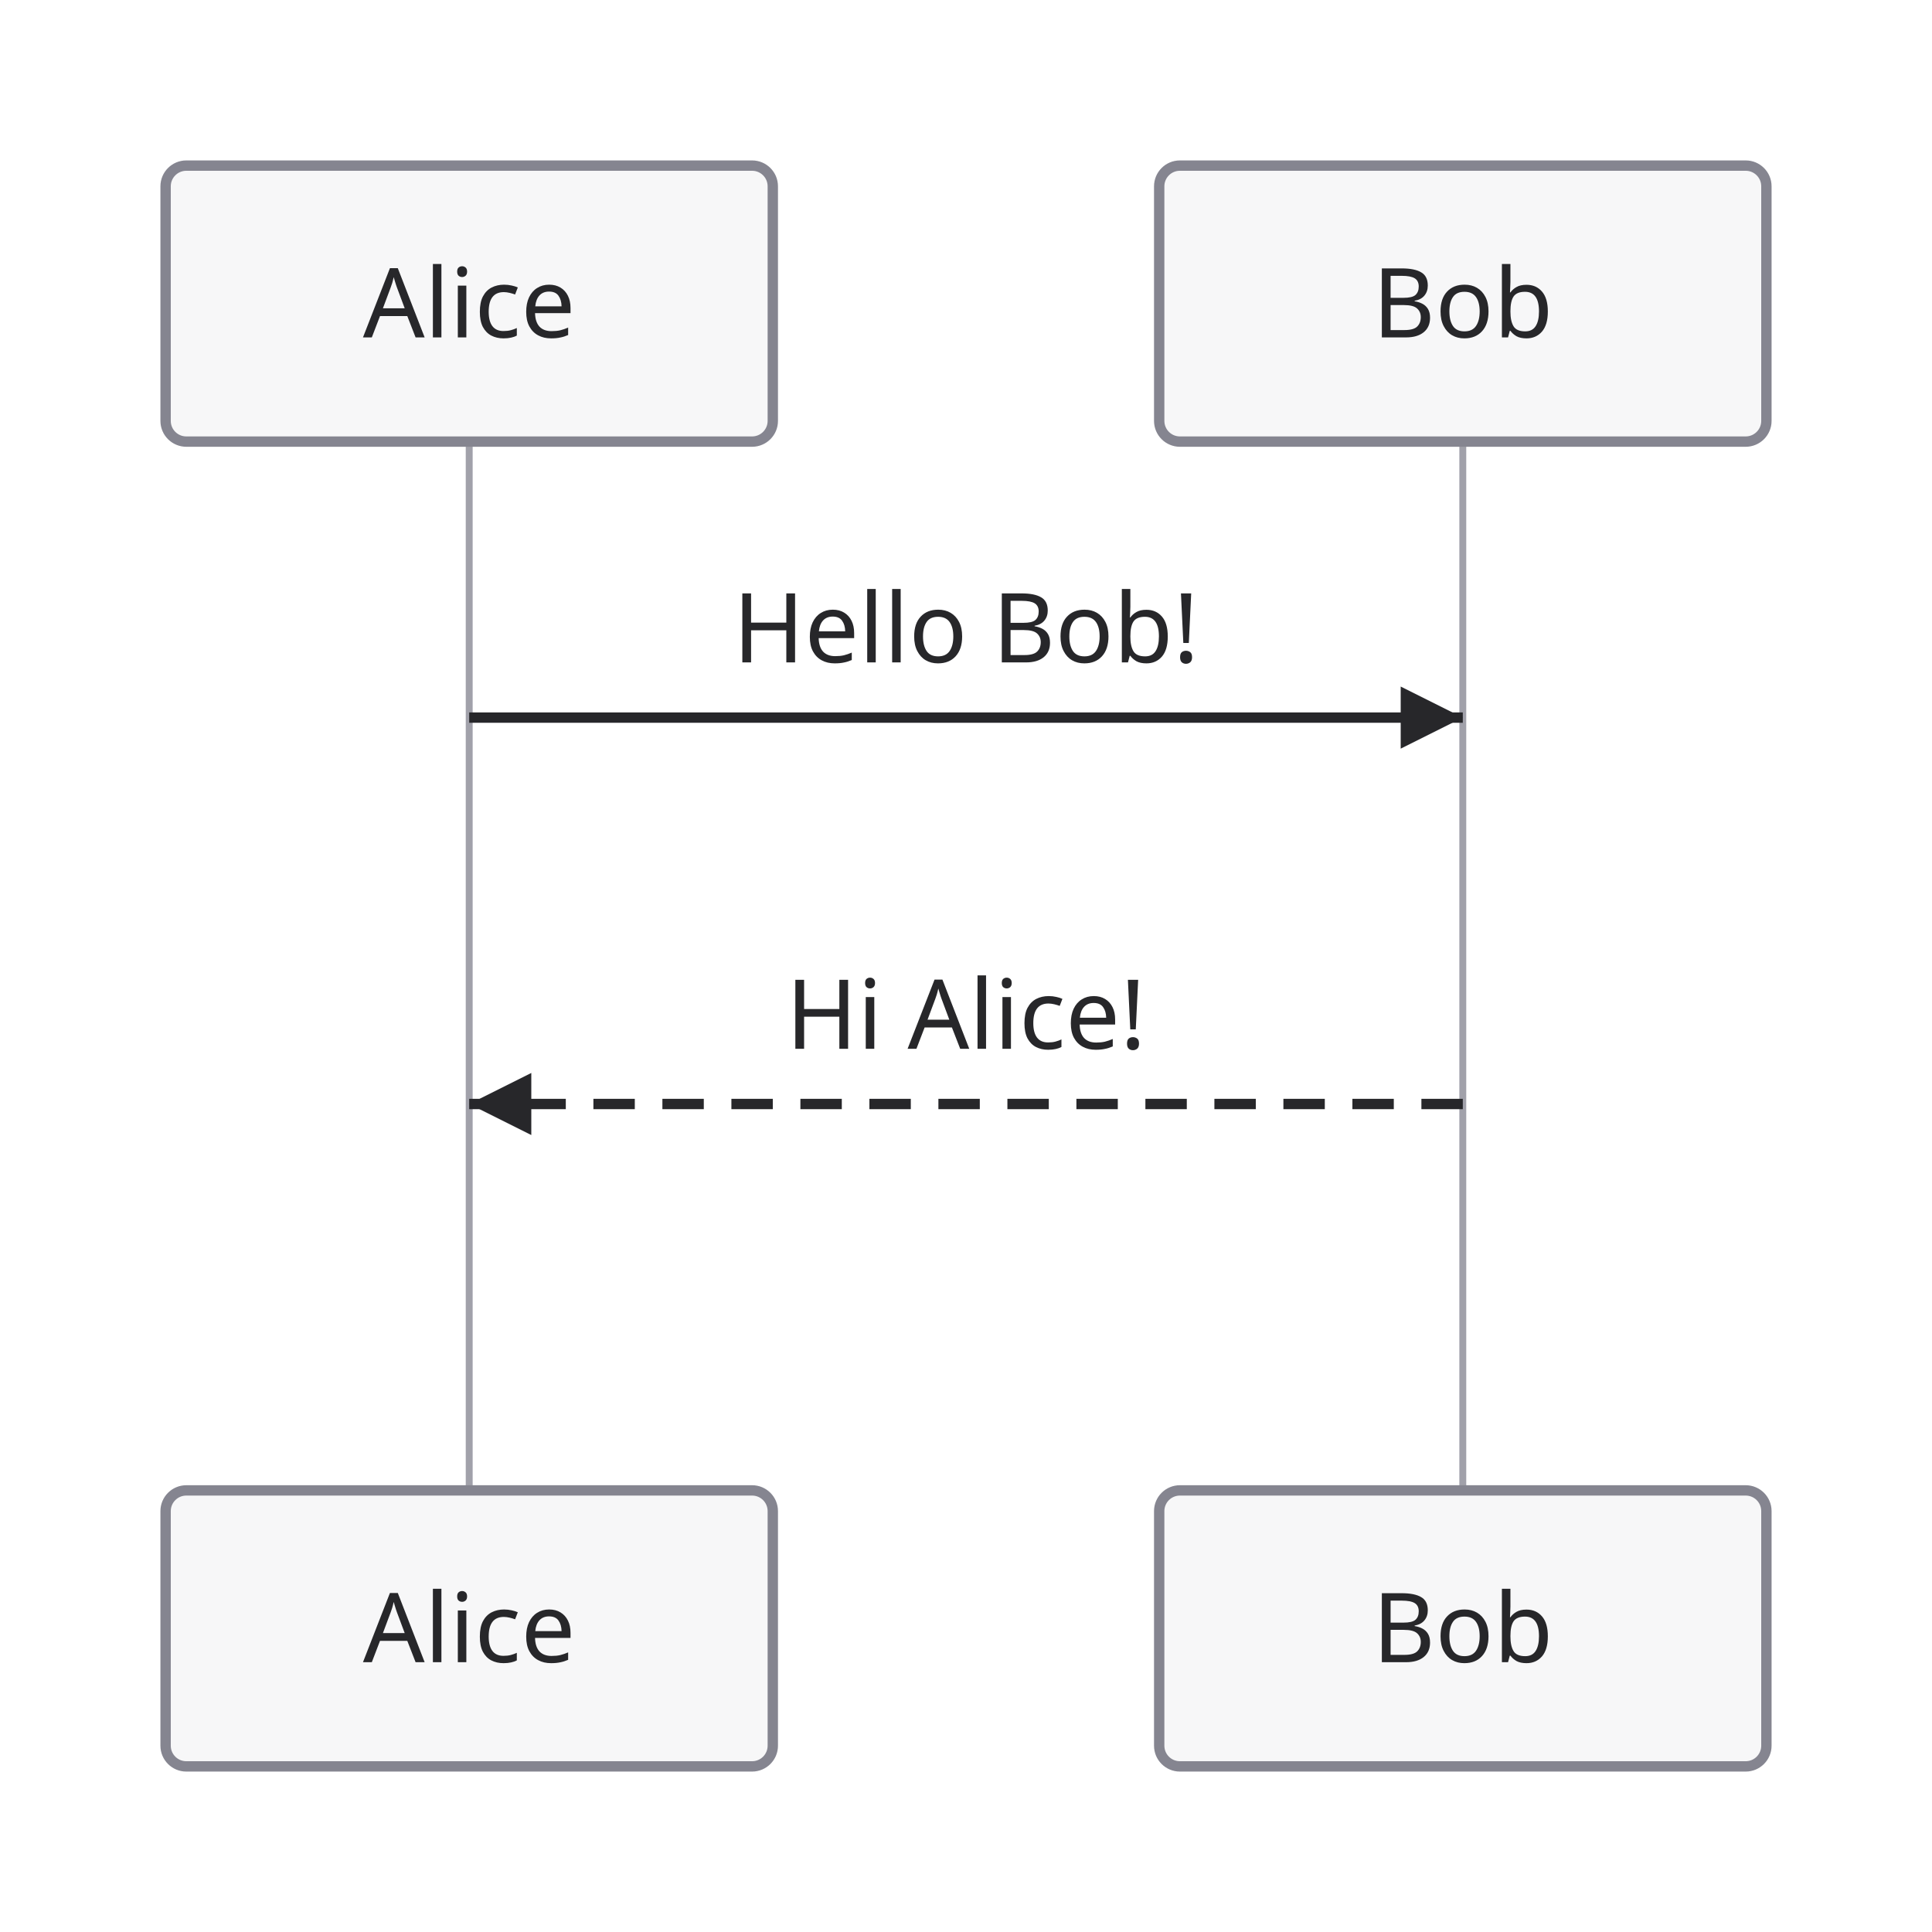
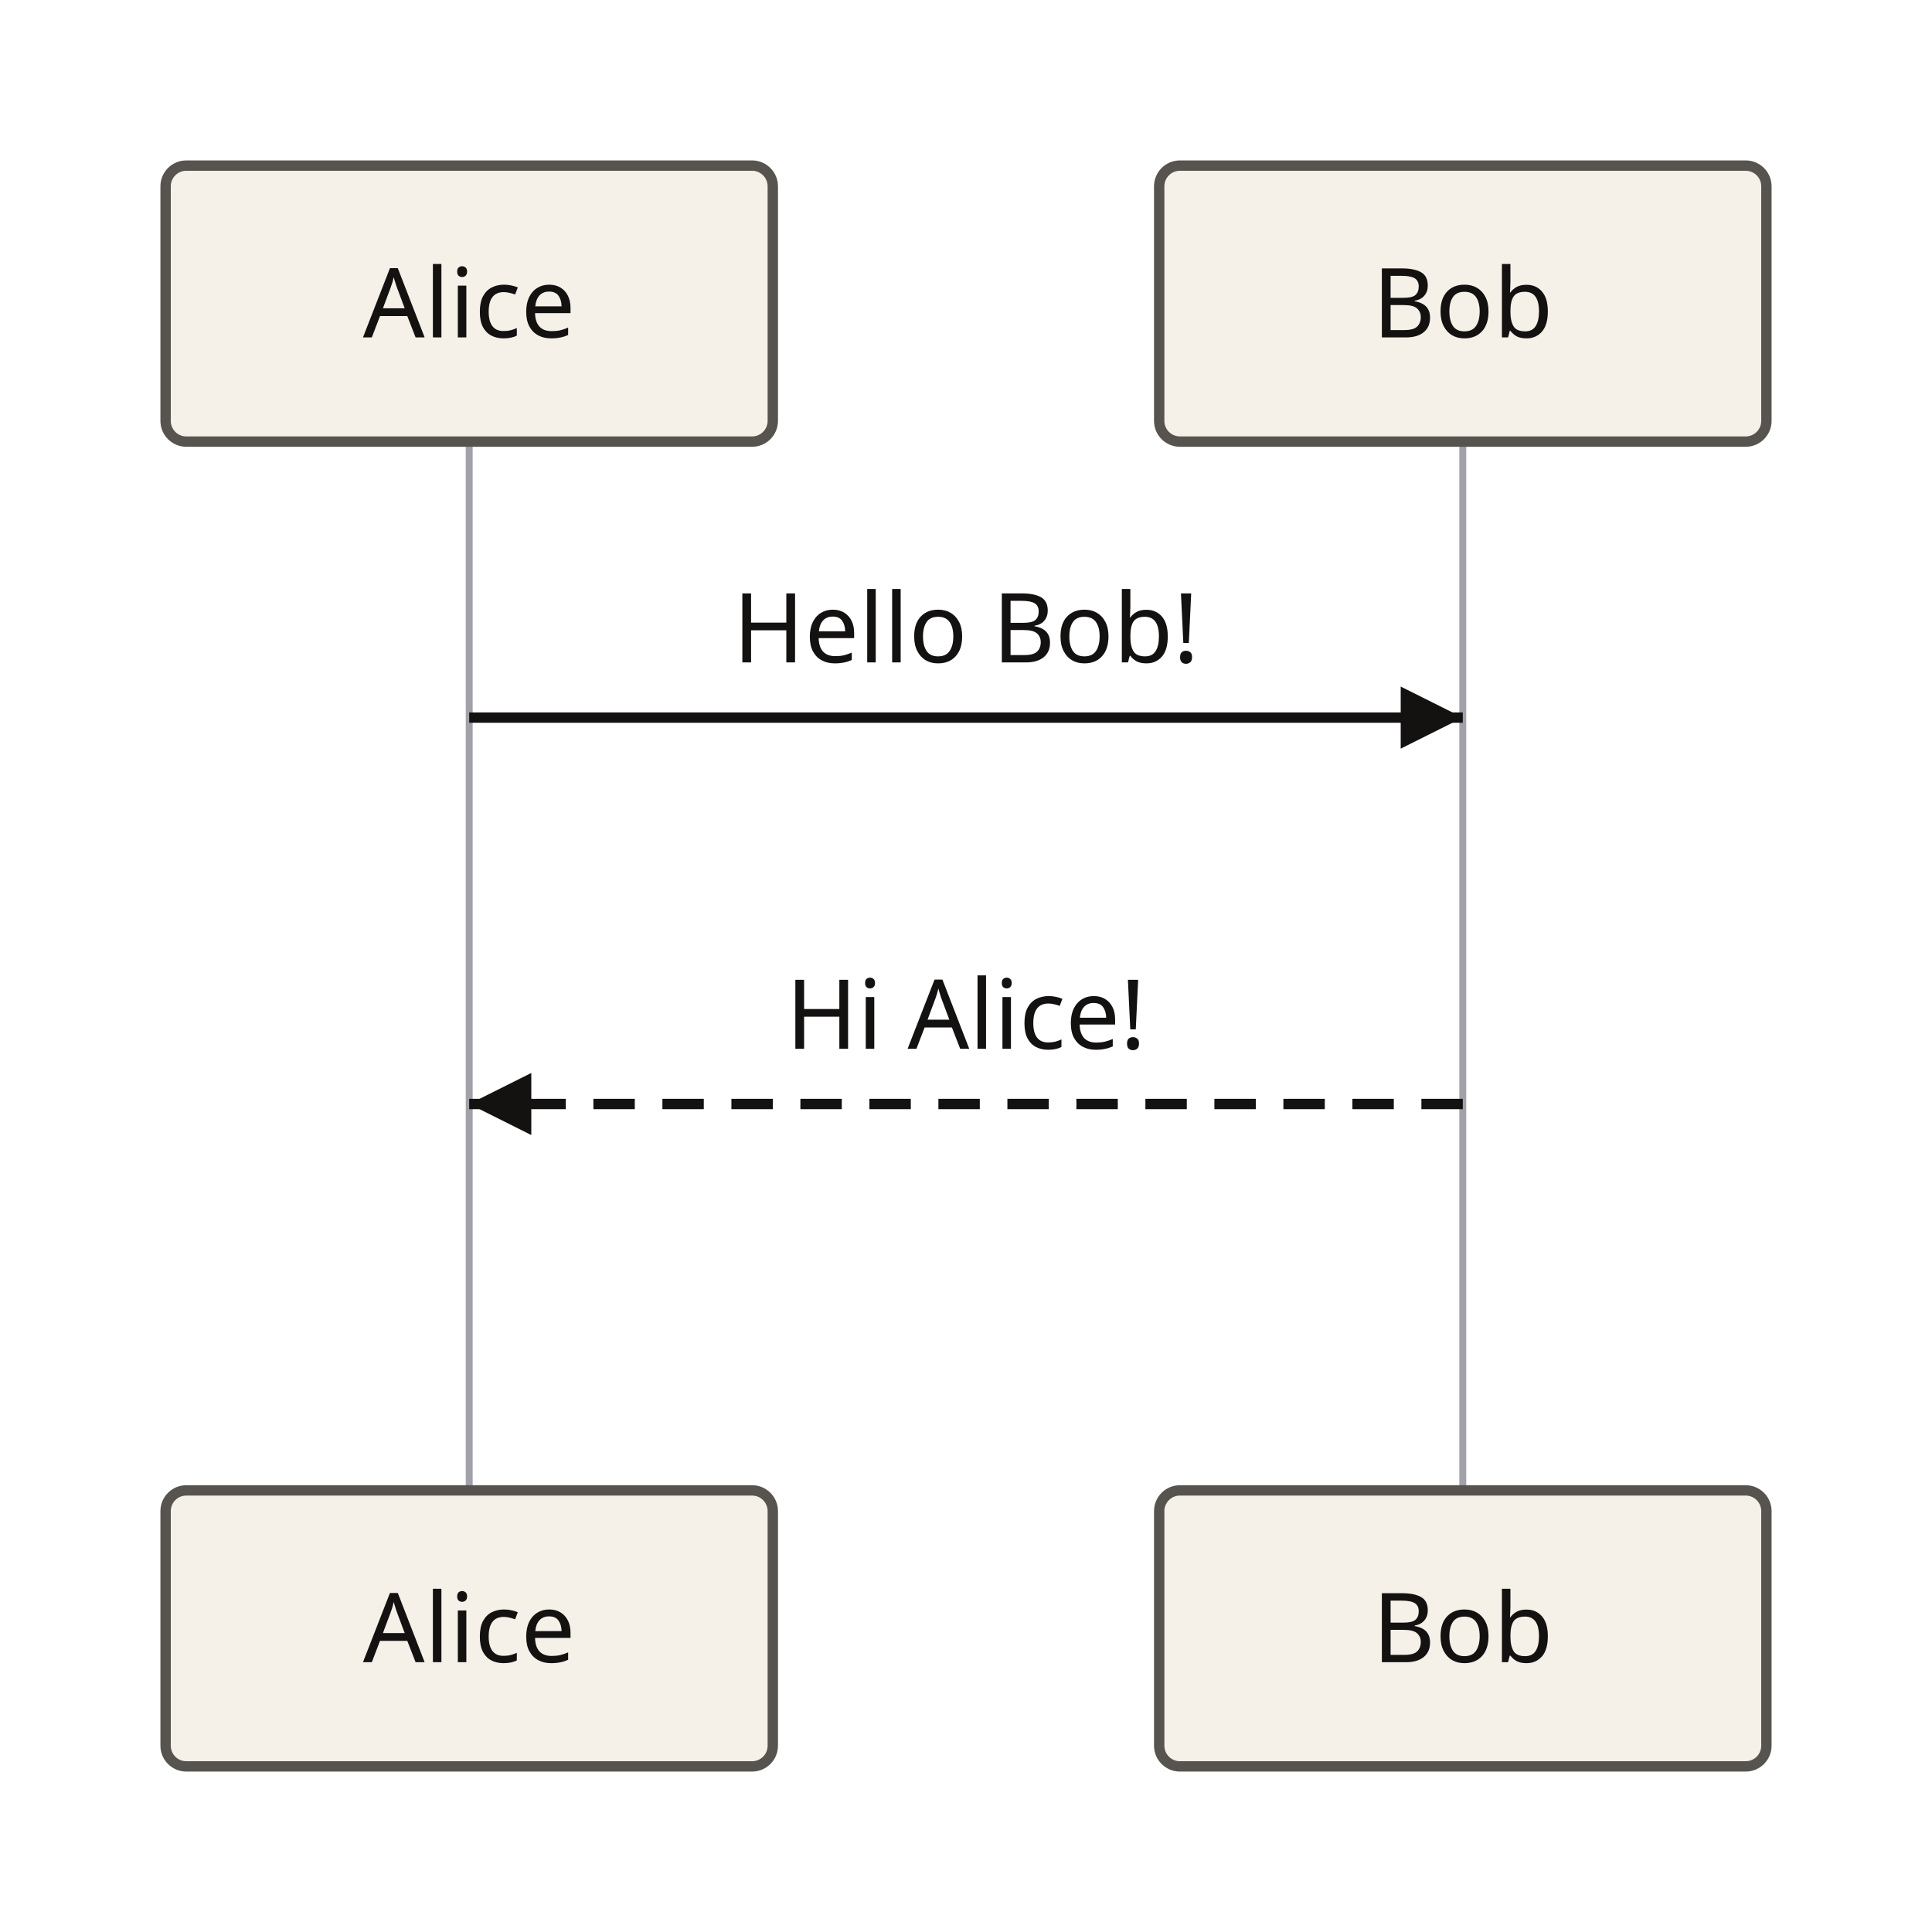
<svg xmlns="http://www.w3.org/2000/svg" width="280" height="280" viewBox="0 0 280 280" role="img">
  <line x1="68" y1="64" x2="68" y2="216" stroke="#a1a1aa" stroke-width="1" fill="none" />
  <line x1="212" y1="64" x2="212" y2="216" stroke="#a1a1aa" stroke-width="1" fill="none" />
-   <line x1="68" y1="104" x2="212" y2="104" stroke="#27272a" stroke-width="1.5" fill="none" />
-   <polygon points="212,104 203,108.5 203,99.5" fill="#27272a" />
-   <text x="140" y="96" text-anchor="middle" font-family="sans-serif" font-size="14" font-weight="400" fill="#27272a">Hello Bob!</text>
-   <line x1="212" y1="160" x2="68" y2="160" stroke="#27272a" stroke-width="1.5" stroke-dasharray="6 4" fill="none" />
-   <polygon points="68,160 77,155.5 77,164.5" fill="#27272a" />
-   <text x="140" y="152" text-anchor="middle" font-family="sans-serif" font-size="14" font-weight="400" fill="#27272a">Hi Alice!</text>
-   <rect x="24" y="24" width="88" height="40" rx="3" fill="#f7f7f8" stroke="#858590" stroke-width="1.5" />
-   <text x="68" y="48.9" text-anchor="middle" font-family="sans-serif" font-size="14" font-weight="400" fill="#27272a">Alice</text>
-   <rect x="168" y="24" width="88" height="40" rx="3" fill="#f7f7f8" stroke="#858590" stroke-width="1.5" />
-   <text x="212" y="48.9" text-anchor="middle" font-family="sans-serif" font-size="14" font-weight="400" fill="#27272a">Bob</text>
-   <rect x="24" y="216" width="88" height="40" rx="3" fill="#f7f7f8" stroke="#858590" stroke-width="1.5" />
-   <text x="68" y="240.9" text-anchor="middle" font-family="sans-serif" font-size="14" font-weight="400" fill="#27272a">Alice</text>
-   <rect x="168" y="216" width="88" height="40" rx="3" fill="#f7f7f8" stroke="#858590" stroke-width="1.5" />
-   <text x="212" y="240.9" text-anchor="middle" font-family="sans-serif" font-size="14" font-weight="400" fill="#27272a">Bob</text>
+   <line x1="68" y1="104" x2="212" y2="104" stroke="#141111" stroke-width="1.5" fill="none" />
+   <polygon points="212,104 203,108.5 203,99.5" fill="#141111" />
+   <text x="140" y="96" text-anchor="middle" font-family="sans-serif" font-size="14" font-weight="400" fill="#141111">Hello Bob!</text>
+   <line x1="212" y1="160" x2="68" y2="160" stroke="#141111" stroke-width="1.5" stroke-dasharray="6 4" fill="none" />
+   <polygon points="68,160 77,155.5 77,164.5" fill="#141111" />
+   <text x="140" y="152" text-anchor="middle" font-family="sans-serif" font-size="14" font-weight="400" fill="#141111">Hi Alice!</text>
+   <rect x="24" y="24" width="88" height="40" rx="3" fill="#f5f0e8" stroke="#57534e" stroke-width="1.5" />
+   <text x="68" y="48.9" text-anchor="middle" font-family="sans-serif" font-size="14" font-weight="400" fill="#141111">Alice</text>
+   <rect x="168" y="24" width="88" height="40" rx="3" fill="#f5f0e8" stroke="#57534e" stroke-width="1.5" />
+   <text x="212" y="48.9" text-anchor="middle" font-family="sans-serif" font-size="14" font-weight="400" fill="#141111">Bob</text>
+   <rect x="24" y="216" width="88" height="40" rx="3" fill="#f5f0e8" stroke="#57534e" stroke-width="1.5" />
+   <text x="68" y="240.9" text-anchor="middle" font-family="sans-serif" font-size="14" font-weight="400" fill="#141111">Alice</text>
+   <rect x="168" y="216" width="88" height="40" rx="3" fill="#f5f0e8" stroke="#57534e" stroke-width="1.5" />
+   <text x="212" y="240.9" text-anchor="middle" font-family="sans-serif" font-size="14" font-weight="400" fill="#141111">Bob</text>
</svg>
